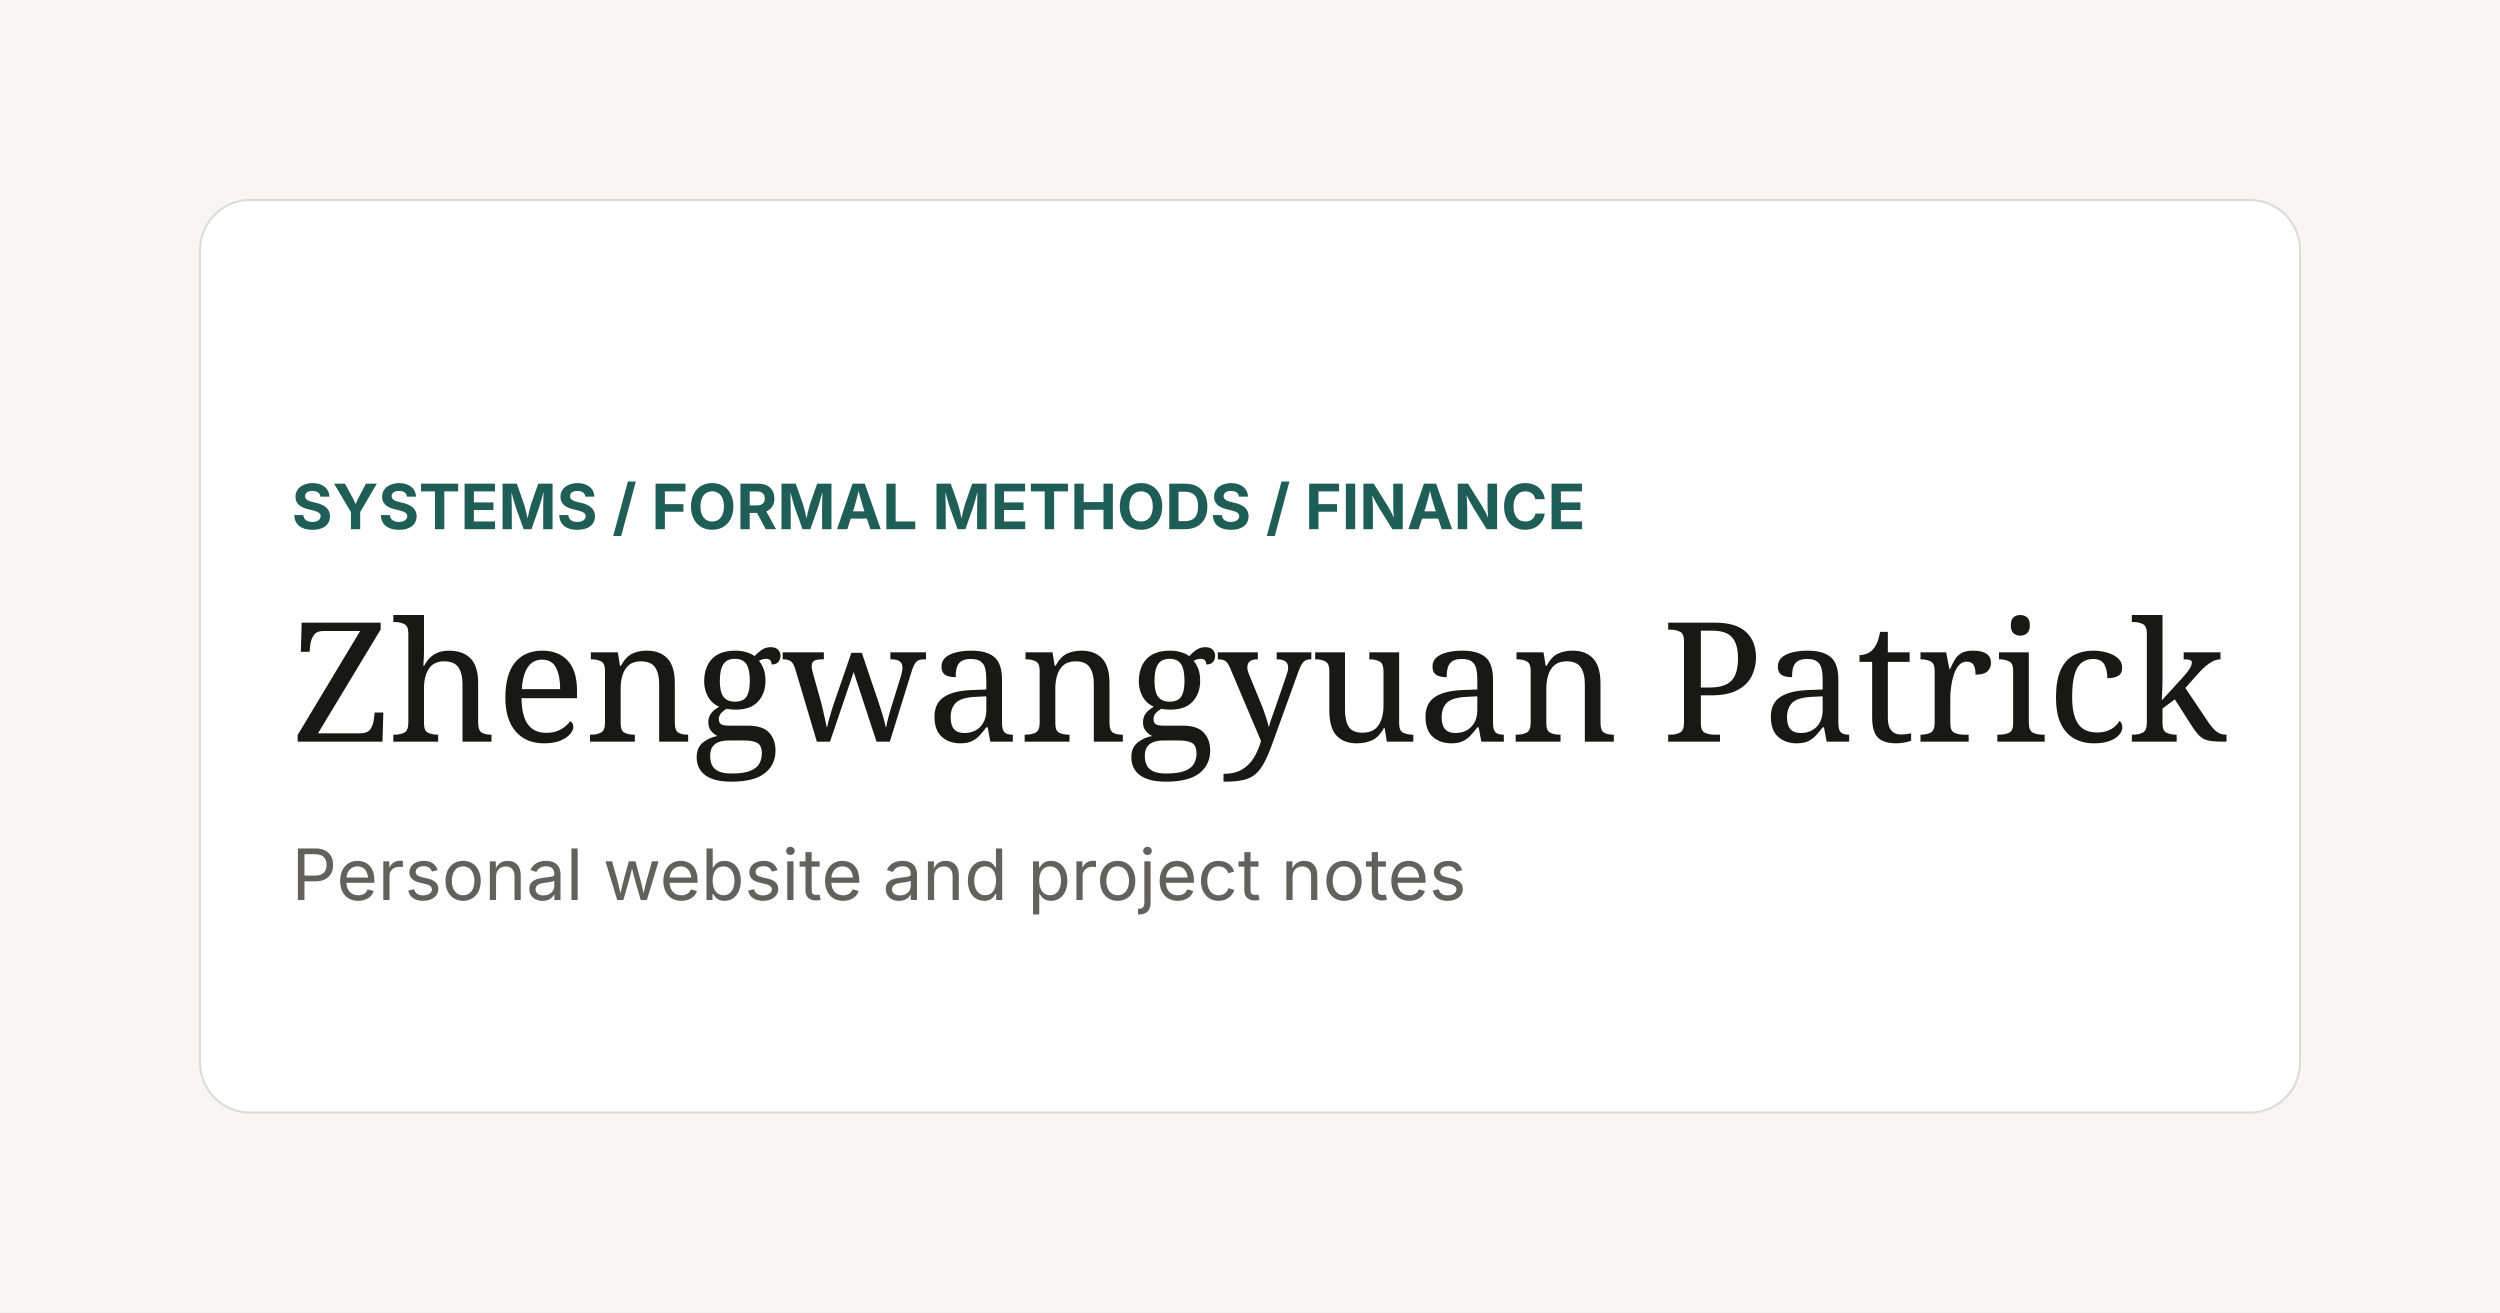
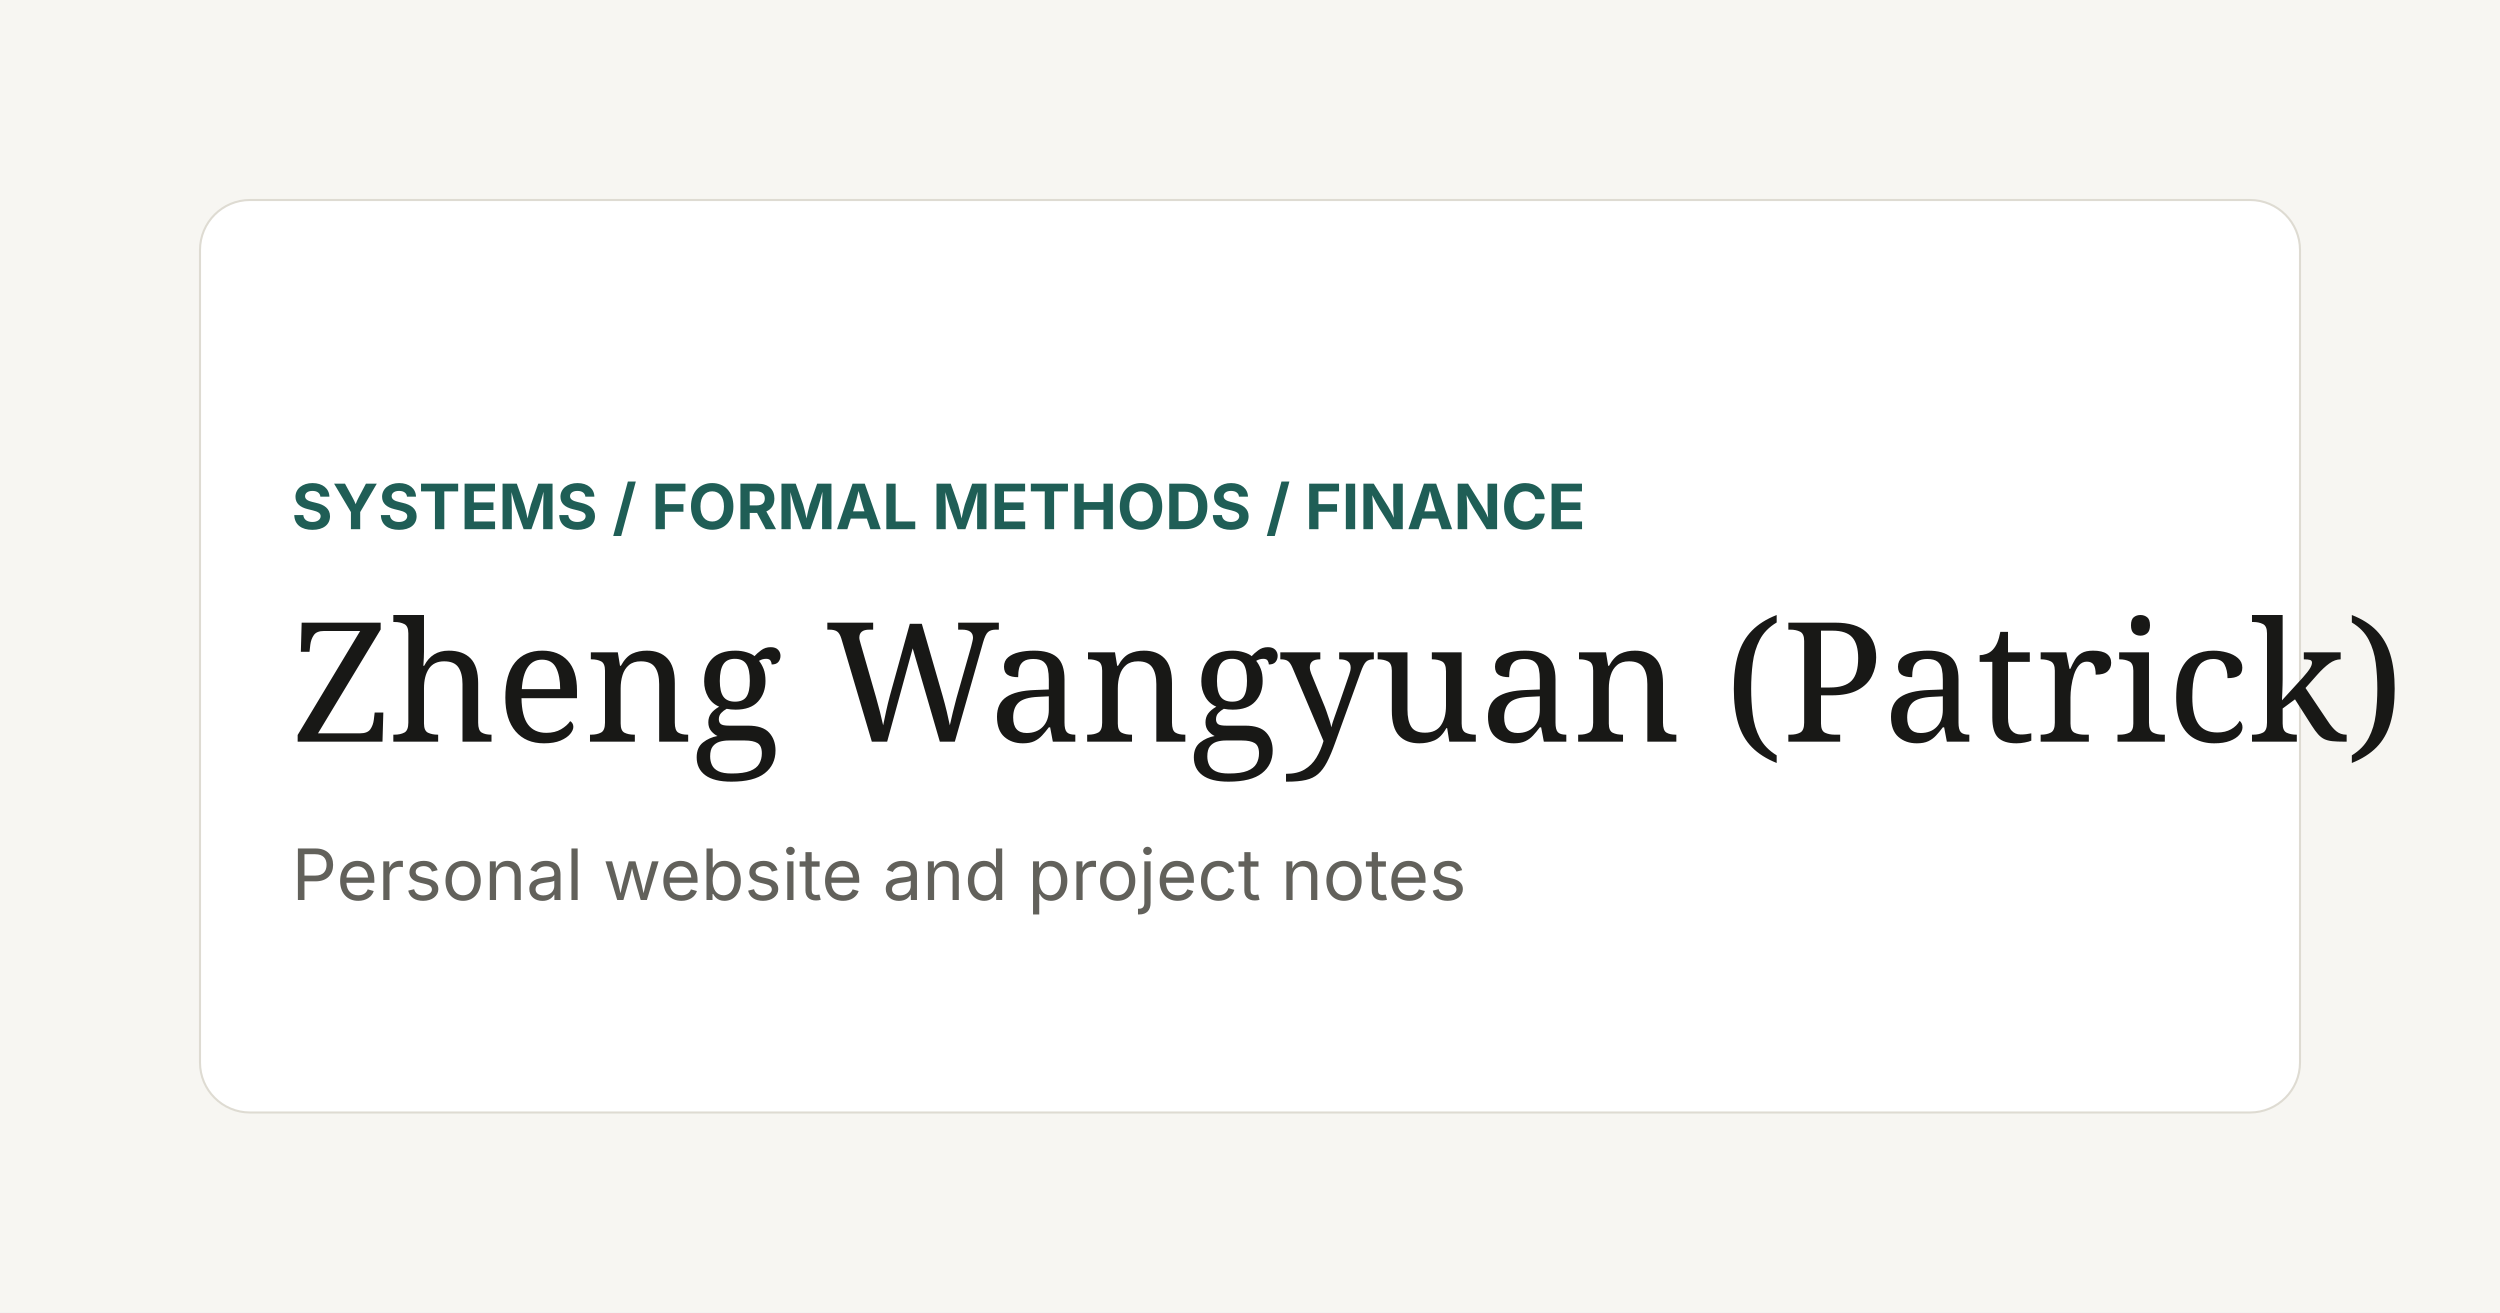
- <svg xmlns="http://www.w3.org/2000/svg" viewBox="0 0 1200 630" role="img" aria-label="Zhengwangyuan Patrick">
+ <svg xmlns="http://www.w3.org/2000/svg" viewBox="0 0 1200 630" role="img" aria-label="Zheng Wangyuan (Patrick)">
  <rect width="1200" height="630" fill="#f7f6f2" />
  <rect x="96" y="96" width="1008" height="438" rx="24" fill="#ffffff" stroke="#dedbd2" />
  <text x="140" y="254" fill="#1f5e56" font-family="Inter, Arial, sans-serif" font-size="30" font-weight="700">SYSTEMS / FORMAL METHODS / FINANCE</text>
-   <text x="140" y="356" fill="#181816" font-family="Georgia, serif" font-size="80">Zhengwangyuan Patrick</text>
+   <text x="140" y="356" fill="#181816" font-family="Georgia, serif" font-size="80">Zheng Wangyuan (Patrick)</text>
  <text x="140" y="432" fill="#62615b" font-family="Inter, Arial, sans-serif" font-size="34">Personal website and project notes</text>
</svg>
